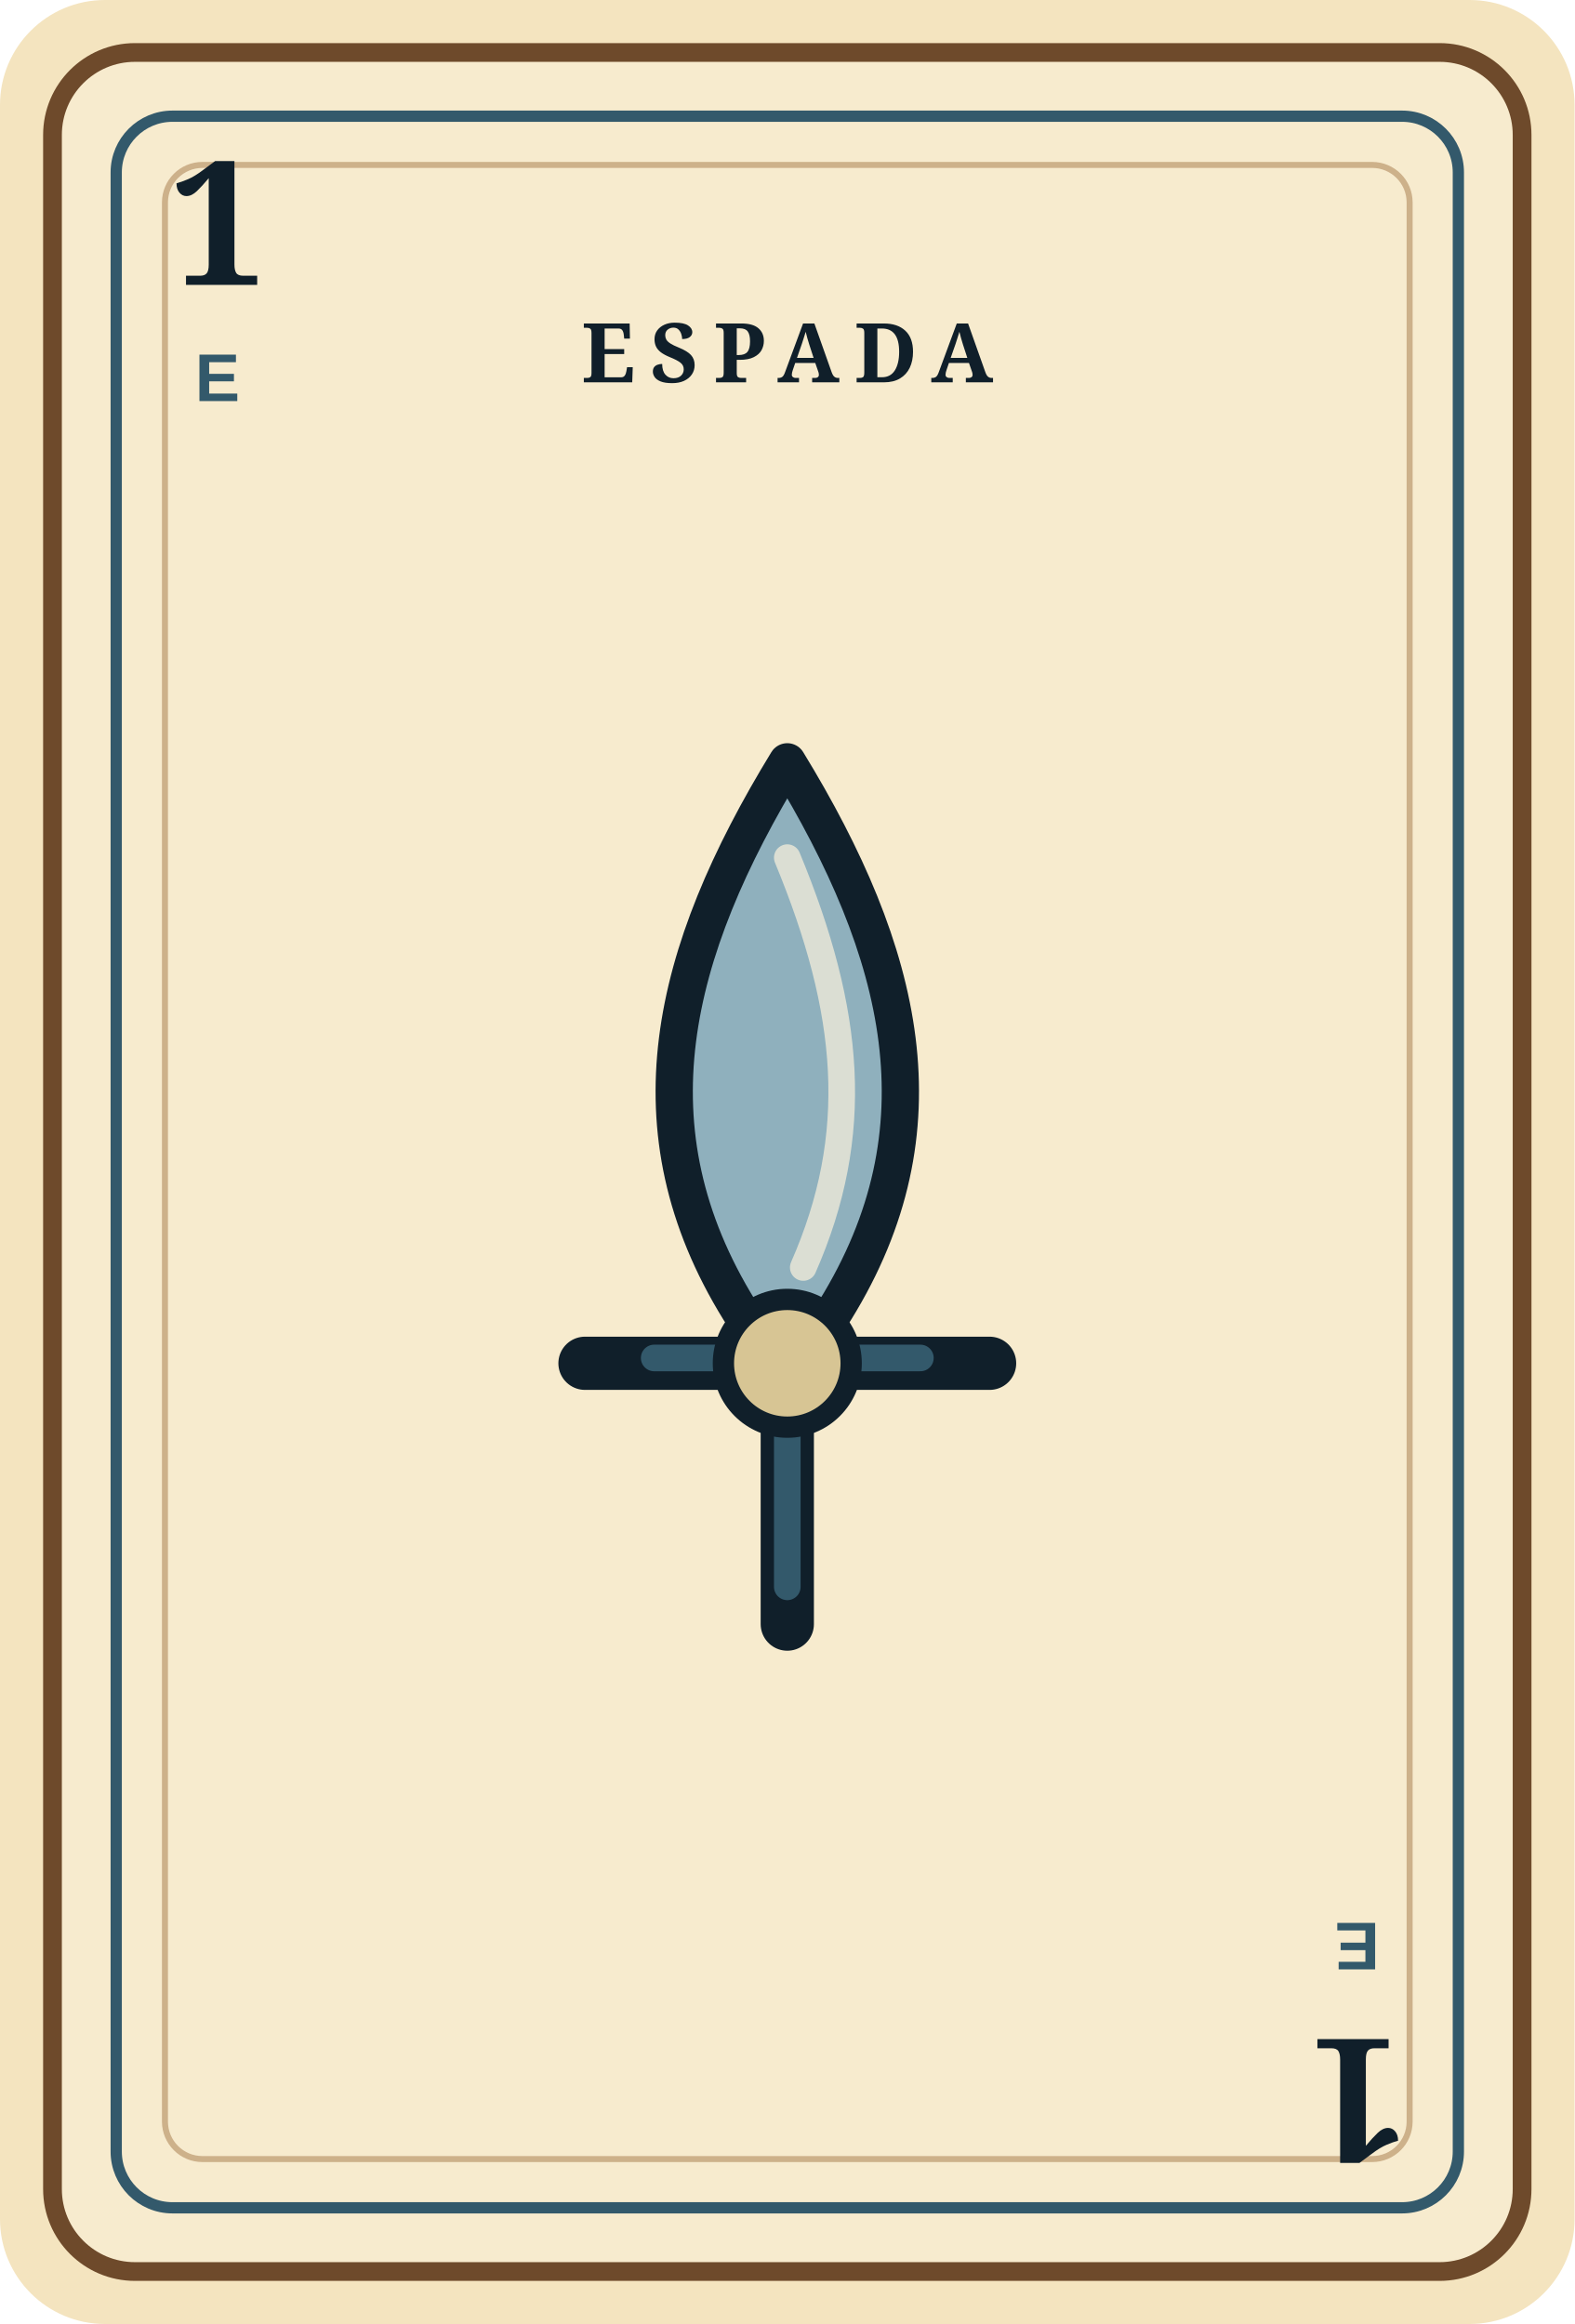
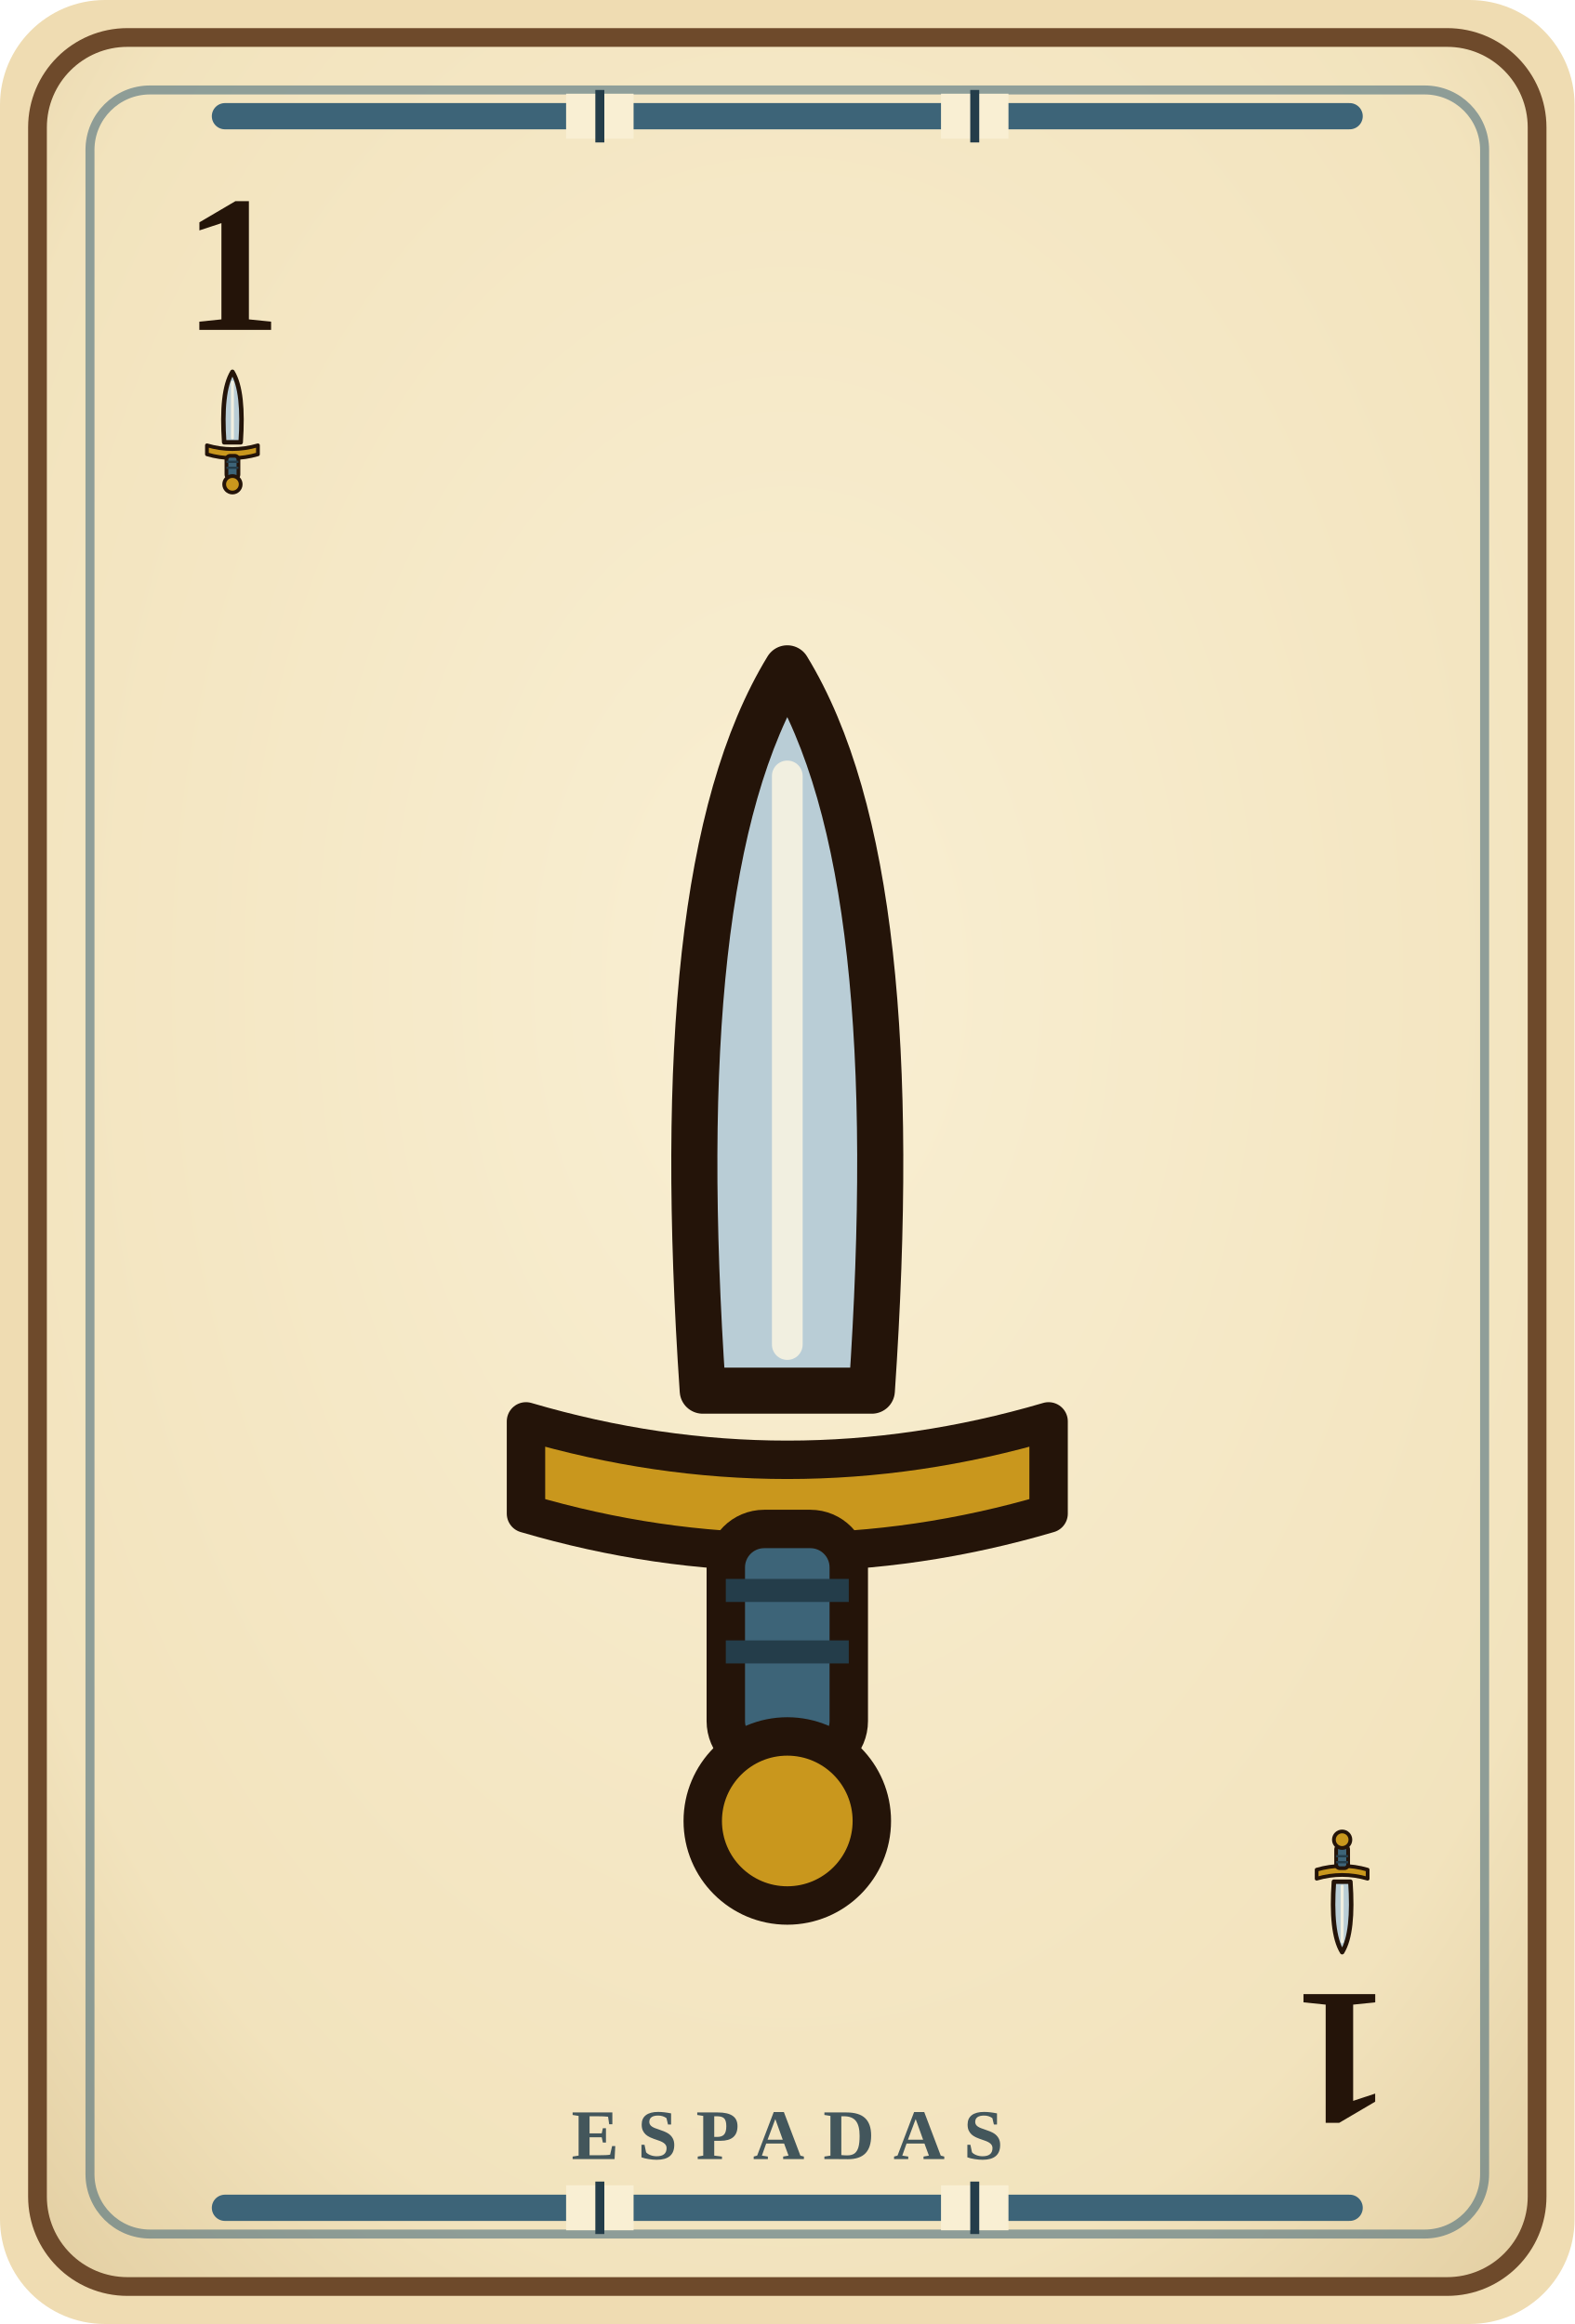
- <svg xmlns="http://www.w3.org/2000/svg" width="420" height="620" viewBox="0 0 420 620" role="img" aria-label="1 de ESPADA">
-   <rect width="420" height="620" rx="28" fill="#f4e4bf" />
-   <rect x="14" y="14" width="392" height="592" rx="22" fill="#f7ebce" stroke="#6e4a2b" stroke-width="5" />
-   <rect x="31" y="31" width="358" height="558" rx="15" fill="none" stroke="#33596b" stroke-width="3" />
-   <rect x="44" y="44" width="332" height="532" rx="10" fill="none" stroke="#9f7040" stroke-width="1.6" opacity="0.48" />
-   <g transform="translate(58 76) rotate(0)">
-     <text x="0" y="0" text-anchor="middle" font-family="Georgia, serif" font-size="46" font-weight="800" fill="#101f2a">1</text>
-     <text x="0" y="31" text-anchor="middle" font-family="Arial, sans-serif" font-size="18" font-weight="900" fill="#33596b">E</text>
-   </g>
-   <g transform="translate(362 544) rotate(180)">
-     <text x="0" y="0" text-anchor="middle" font-family="Georgia, serif" font-size="46" font-weight="800" fill="#101f2a">1</text>
-     <text x="0" y="31" text-anchor="middle" font-family="Arial, sans-serif" font-size="18" font-weight="900" fill="#33596b">E</text>
-   </g>
-   <text x="210" y="102" text-anchor="middle" font-family="Georgia, serif" font-size="22" font-weight="700" letter-spacing="4" fill="#101f2a">ESPADA</text>
-   <g>
-     <g transform="translate(210 314) rotate(0) scale(1.42)">
-       <path d="M0-78C22-42 30-9 9 25L0 39L-9 25C-30-9-22-42 0-78Z" fill="#8fb0bd" stroke="#101f2a" stroke-width="7" stroke-linejoin="round" />
-       <path d="M0-60C12-31 14-8 3 17" fill="none" stroke="#f4eedb" stroke-width="5" stroke-linecap="round" opacity="0.75" />
-       <path d="M-38 35H38M0 39V84" stroke="#101f2a" stroke-width="10" stroke-linecap="round" />
-       <path d="M-25 34H25M0 43V77" stroke="#33596b" stroke-width="5" stroke-linecap="round" />
-       <circle cx="0" cy="35" r="12" fill="#d7c594" stroke="#101f2a" stroke-width="4" />
+ <svg xmlns="http://www.w3.org/2000/svg" width="420" height="620" viewBox="0 0 420 620" role="img" aria-label="1 de ESPADAS">
+   <defs>
+     <radialGradient id="paper" cx="50%" cy="42%" r="75%">
+       <stop offset="0%" stop-color="#f9efd3" />
+       <stop offset="78%" stop-color="#f2e3bd" />
+       <stop offset="100%" stop-color="#e4d0a4" />
+     </radialGradient>
+   </defs>
+   <rect width="420" height="620" rx="28" fill="#efdcb2" />
+   <rect x="10" y="10" width="400" height="600" rx="24" fill="url(#paper)" stroke="#6e4a2b" stroke-width="5" />
+   <rect x="24" y="24" width="372" height="572" rx="16" fill="none" stroke="#3d6478" stroke-width="2.4" opacity="0.55" />
+   <path d="M60,31 H360 M60,589 H360" stroke="#3d6478" stroke-width="7" stroke-linecap="round" />
+   <rect x="151.0" y="25" width="18" height="12" fill="#f9efd3" />
+   <path d="M160.0,24 L160.0,38" stroke="#243d4a" stroke-width="2.4" />
+   <rect x="151.0" y="583" width="18" height="12" fill="#f9efd3" />
+   <path d="M160.0,582 L160.0,596" stroke="#243d4a" stroke-width="2.4" />
+   <rect x="251.0" y="25" width="18" height="12" fill="#f9efd3" />
+   <path d="M260.0,24 L260.0,38" stroke="#243d4a" stroke-width="2.4" />
+   <rect x="251.0" y="583" width="18" height="12" fill="#f9efd3" />
+   <path d="M260.0,582 L260.0,596" stroke="#243d4a" stroke-width="2.4" />
+   <g transform="translate(62 88) rotate(0)">
+     <text x="0" y="0" text-anchor="middle" font-family="Georgia, 'Times New Roman', serif" font-size="52" font-weight="700" fill="#241409">1</text>
+     <g transform="translate(0 26) rotate(0) scale(0.2)">
+       <path d="M0,-74 C11,-56 14,-24 11,20 L-11,20 C-14,-24 -11,-56 0,-74 Z" fill="#b9cdd6" stroke="#241409" stroke-width="6" stroke-linejoin="round" />
+       <path d="M0,-60 L0,14" stroke="#faf4e2" stroke-width="4" stroke-linecap="round" opacity="0.85" />
+       <path d="M-34,24 Q0,34 34,24 L34,36 Q0,46 -34,36 Z" fill="#c9971d" stroke="#241409" stroke-width="5" stroke-linejoin="round" />
+       <rect x="-8" y="38" width="16" height="30" rx="5" fill="#3d6478" stroke="#241409" stroke-width="5" />
+       <path d="M-8,46 H8 M-8,54 H8" stroke="#243d4a" stroke-width="3" />
+       <circle cx="0" cy="76" r="11" fill="#c9971d" stroke="#241409" stroke-width="5" />
    </g>
  </g>
+   <g transform="translate(358 532) rotate(180)">
+     <text x="0" y="0" text-anchor="middle" font-family="Georgia, 'Times New Roman', serif" font-size="52" font-weight="700" fill="#241409">1</text>
+     <g transform="translate(0 26) rotate(0) scale(0.2)">
+       <path d="M0,-74 C11,-56 14,-24 11,20 L-11,20 C-14,-24 -11,-56 0,-74 Z" fill="#b9cdd6" stroke="#241409" stroke-width="6" stroke-linejoin="round" />
+       <path d="M0,-60 L0,14" stroke="#faf4e2" stroke-width="4" stroke-linecap="round" opacity="0.85" />
+       <path d="M-34,24 Q0,34 34,24 L34,36 Q0,46 -34,36 Z" fill="#c9971d" stroke="#241409" stroke-width="5" stroke-linejoin="round" />
+       <rect x="-8" y="38" width="16" height="30" rx="5" fill="#3d6478" stroke="#241409" stroke-width="5" />
+       <path d="M-8,46 H8 M-8,54 H8" stroke="#243d4a" stroke-width="3" />
+       <circle cx="0" cy="76" r="11" fill="#c9971d" stroke="#241409" stroke-width="5" />
+     </g>
+   </g>
+   <text x="210" y="576" text-anchor="middle" font-family="Georgia, 'Times New Roman', serif" font-size="19" font-weight="700" letter-spacing="5" fill="#243d4a" opacity="0.85">ESPADAS</text>
+   <g transform="translate(210 330) rotate(0) scale(2.05)">
+     <path d="M0,-74 C11,-56 14,-24 11,20 L-11,20 C-14,-24 -11,-56 0,-74 Z" fill="#b9cdd6" stroke="#241409" stroke-width="6" stroke-linejoin="round" />
+     <path d="M0,-60 L0,14" stroke="#faf4e2" stroke-width="4" stroke-linecap="round" opacity="0.85" />
+     <path d="M-34,24 Q0,34 34,24 L34,36 Q0,46 -34,36 Z" fill="#c9971d" stroke="#241409" stroke-width="5" stroke-linejoin="round" />
+     <rect x="-8" y="38" width="16" height="30" rx="5" fill="#3d6478" stroke="#241409" stroke-width="5" />
+     <path d="M-8,46 H8 M-8,54 H8" stroke="#243d4a" stroke-width="3" />
+     <circle cx="0" cy="76" r="11" fill="#c9971d" stroke="#241409" stroke-width="5" />
+   </g>
</svg>
